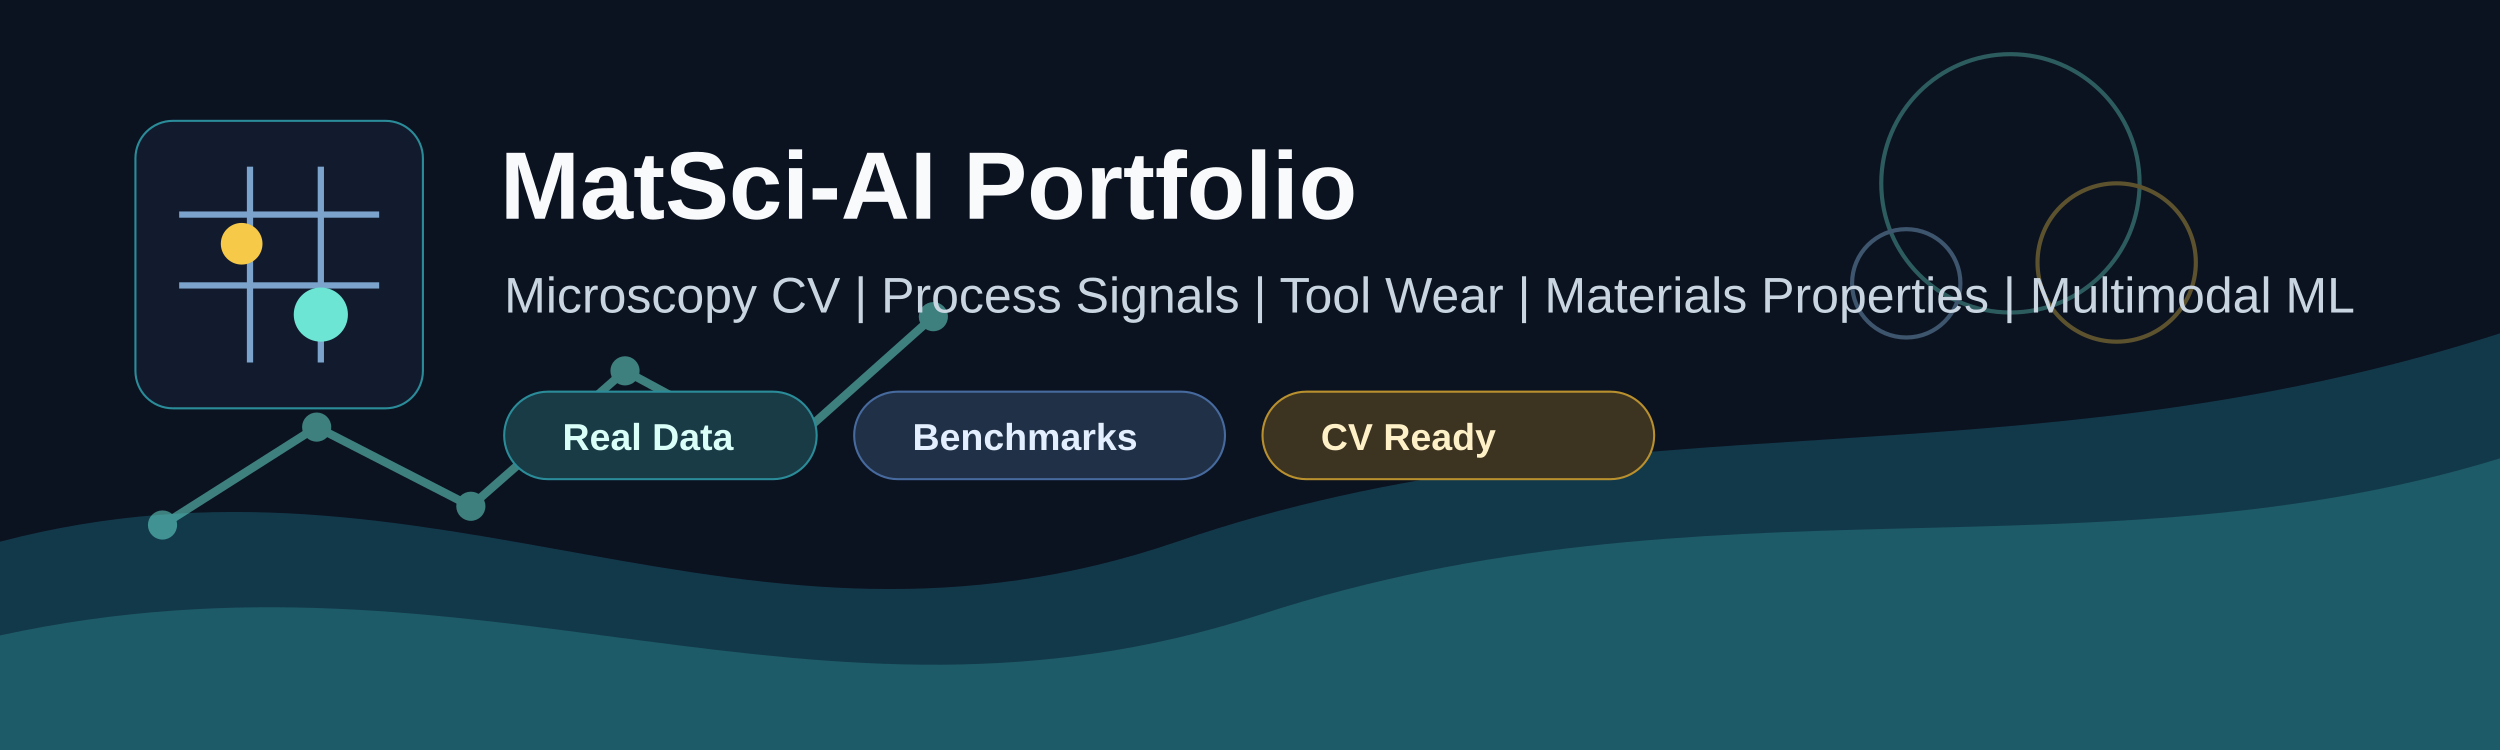
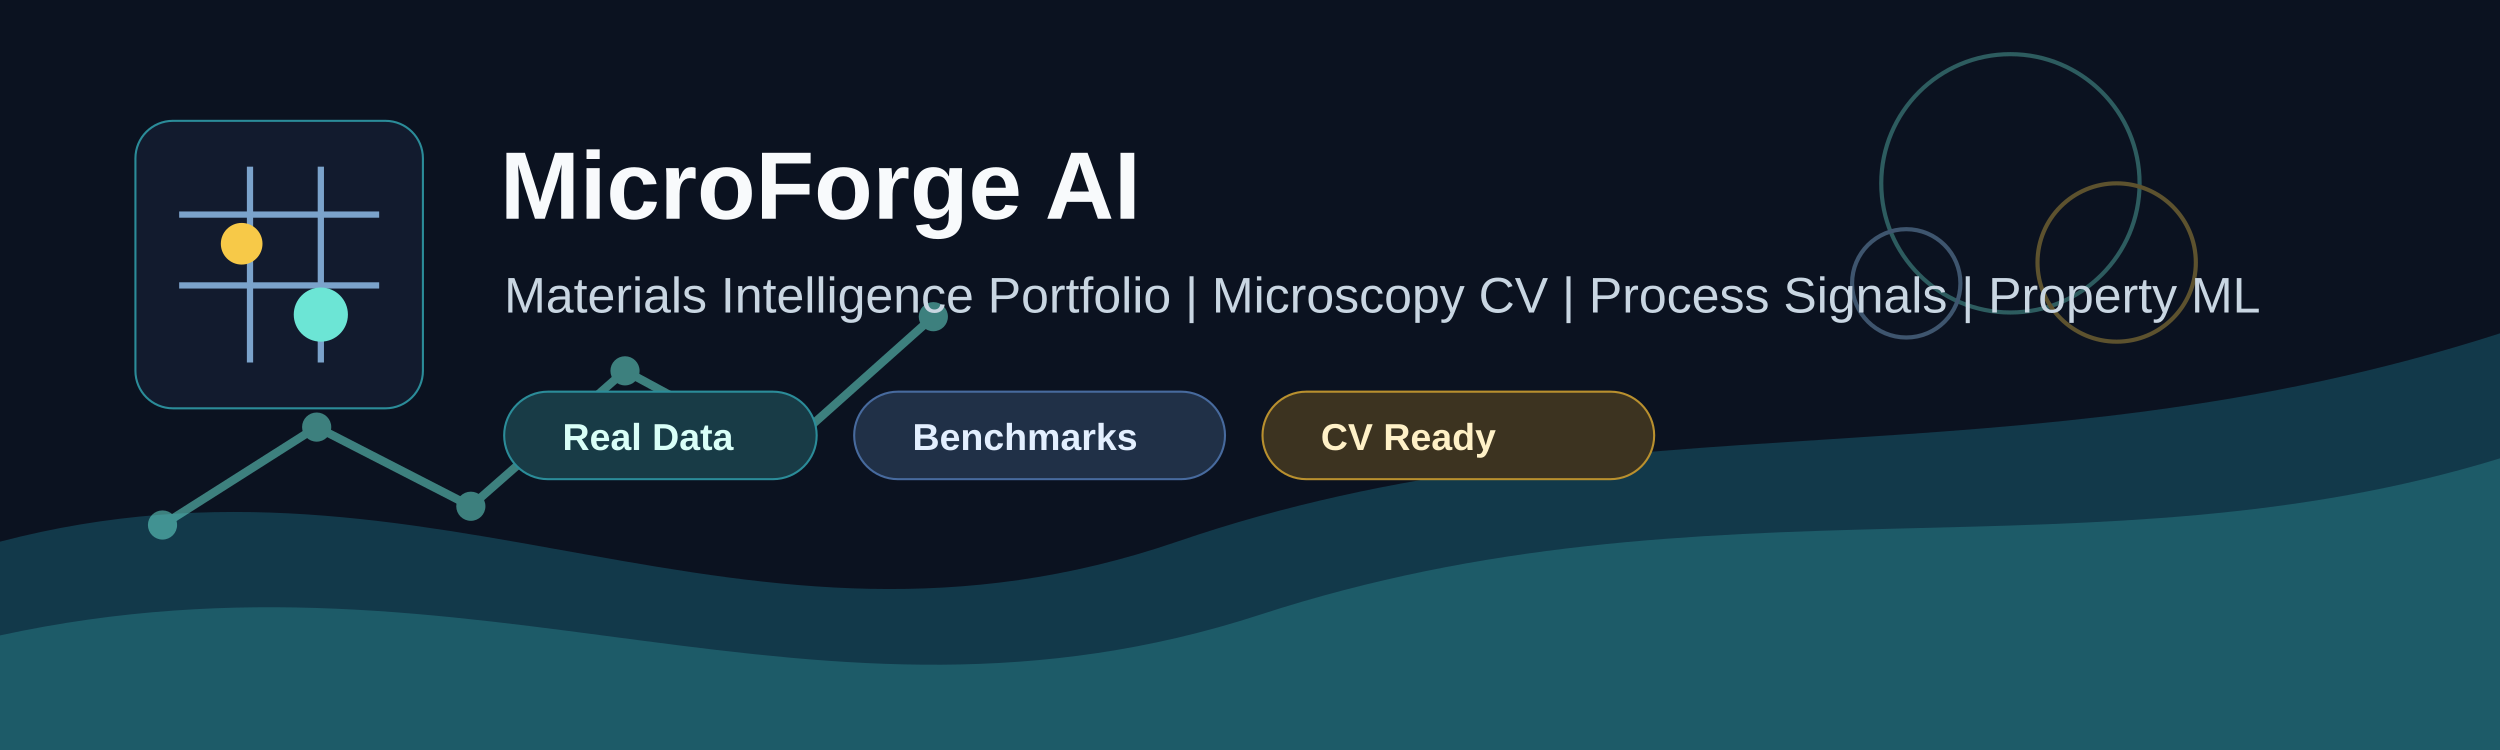
<svg xmlns="http://www.w3.org/2000/svg" width="1200" height="360" viewBox="0 0 1200 360" fill="none">
  <rect width="1200" height="360" fill="#0B1220" />
  <path d="M0 260 C210 205 355 332 565 260 C775 188 967 235 1200 160 V360 H0 V260Z" fill="#12394A" />
  <path d="M0 305 C230 255 390 365 605 295 C820 225 1005 280 1200 220 V360 H0 V305Z" fill="#1D5B68" />
  <g opacity="0.35">
    <circle cx="965" cy="88" r="62" stroke="#6CE5D5" stroke-width="2" />
    <circle cx="1016" cy="126" r="38" stroke="#F7C948" stroke-width="2" />
    <circle cx="915" cy="136" r="26" stroke="#9ED0FF" stroke-width="2" />
  </g>
  <g opacity="0.52">
    <path d="M78 252 L152 205 L226 243 L300 178 L374 218 L448 152" stroke="#6CE5D5" stroke-width="4" stroke-linecap="round" />
    <circle cx="78" cy="252" r="7" fill="#6CE5D5" />
    <circle cx="152" cy="205" r="7" fill="#6CE5D5" />
    <circle cx="226" cy="243" r="7" fill="#6CE5D5" />
    <circle cx="300" cy="178" r="7" fill="#6CE5D5" />
    <circle cx="374" cy="218" r="7" fill="#6CE5D5" />
    <circle cx="448" cy="152" r="7" fill="#6CE5D5" />
  </g>
  <rect x="65" y="58" width="138" height="138" rx="18" fill="#121B2E" stroke="#2B8C99" />
  <path d="M86 103 H182 M86 137 H182 M120 80 V174 M154 80 V174" stroke="#9ED0FF" stroke-width="3" opacity="0.75" />
  <circle cx="116" cy="117" r="10" fill="#F7C948" />
  <circle cx="154" cy="151" r="13" fill="#6CE5D5" />
-   <text x="240" y="105" fill="#F8FAFC" font-family="Segoe UI, Arial, sans-serif" font-size="46" font-weight="700">MatSci-AI Portfolio</text>
-   <text x="242" y="150" fill="#C9D6E2" font-family="Segoe UI, Arial, sans-serif" font-size="24">Microscopy CV | Process Signals | Tool Wear | Materials Properties | Multimodal ML</text>
+   <text x="240" y="105" fill="#F8FAFC" font-family="Segoe UI, Arial, sans-serif" font-size="46" font-weight="700">MicroForge AI</text>
+   <text x="242" y="150" fill="#C9D6E2" font-family="Segoe UI, Arial, sans-serif" font-size="24">Materials Intelligence Portfolio | Microscopy CV | Process Signals | Property ML</text>
  <g font-family="Segoe UI, Arial, sans-serif" font-size="18" font-weight="600">
    <rect x="242" y="188" width="150" height="42" rx="21" fill="#183B46" stroke="#2B8C99" />
    <text x="270" y="216" fill="#D9FFF8">Real Data</text>
    <rect x="410" y="188" width="178" height="42" rx="21" fill="#203047" stroke="#476A9E" />
    <text x="438" y="216" fill="#E3EFFF">Benchmarks</text>
    <rect x="606" y="188" width="188" height="42" rx="21" fill="#3C3320" stroke="#B9902E" />
    <text x="634" y="216" fill="#FFF1C7">CV Ready</text>
  </g>
</svg>
